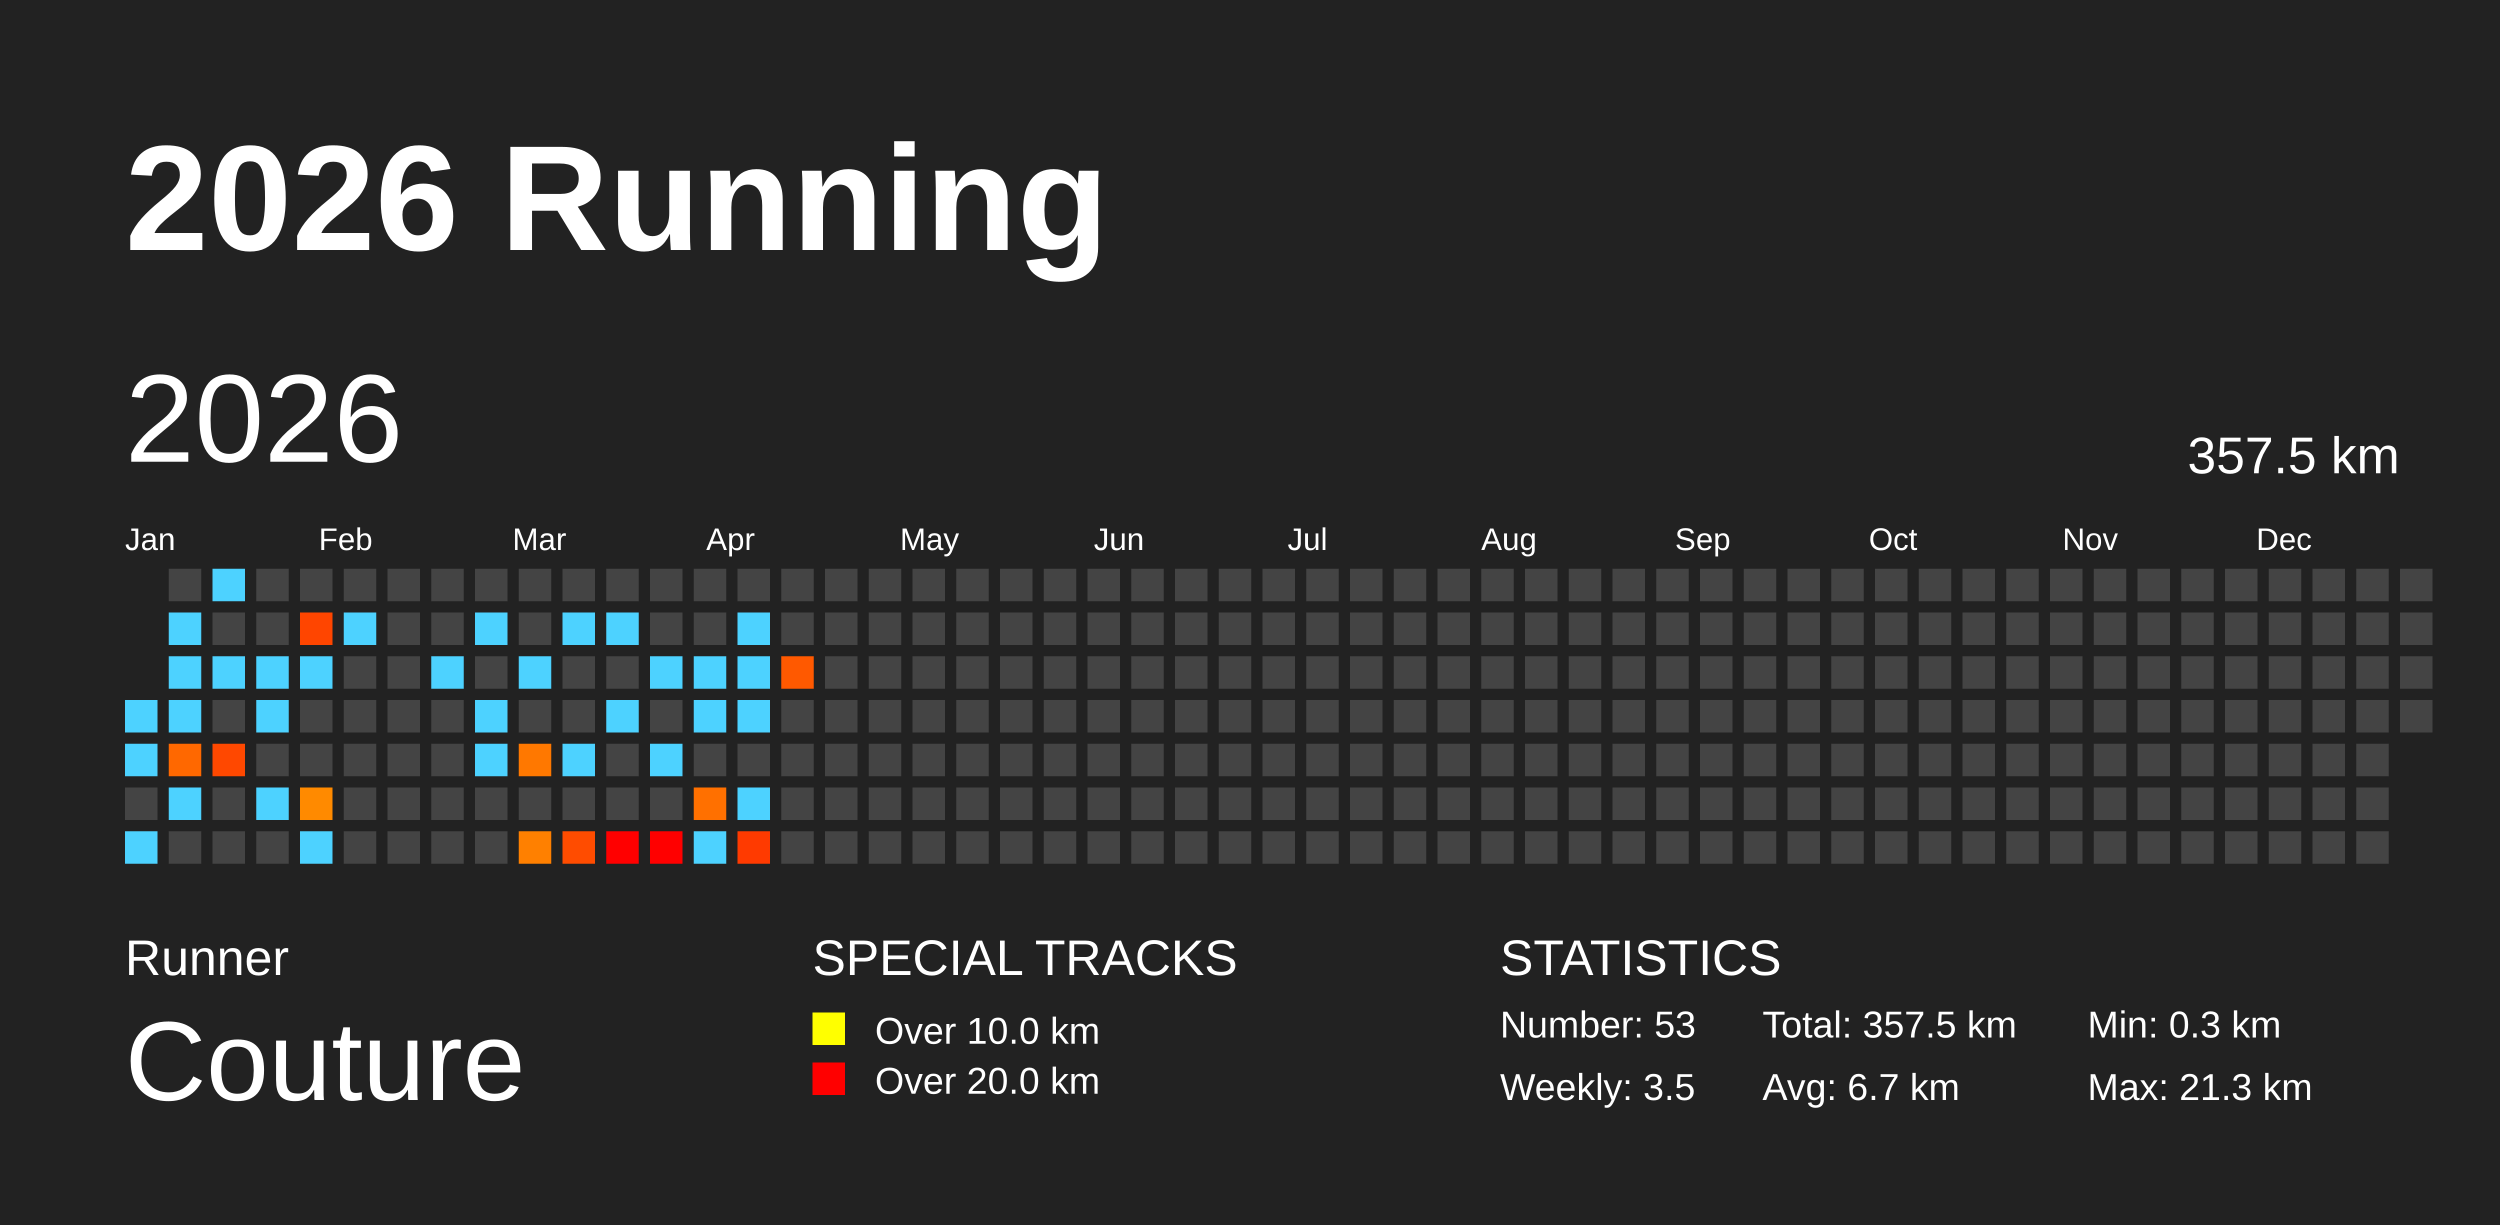
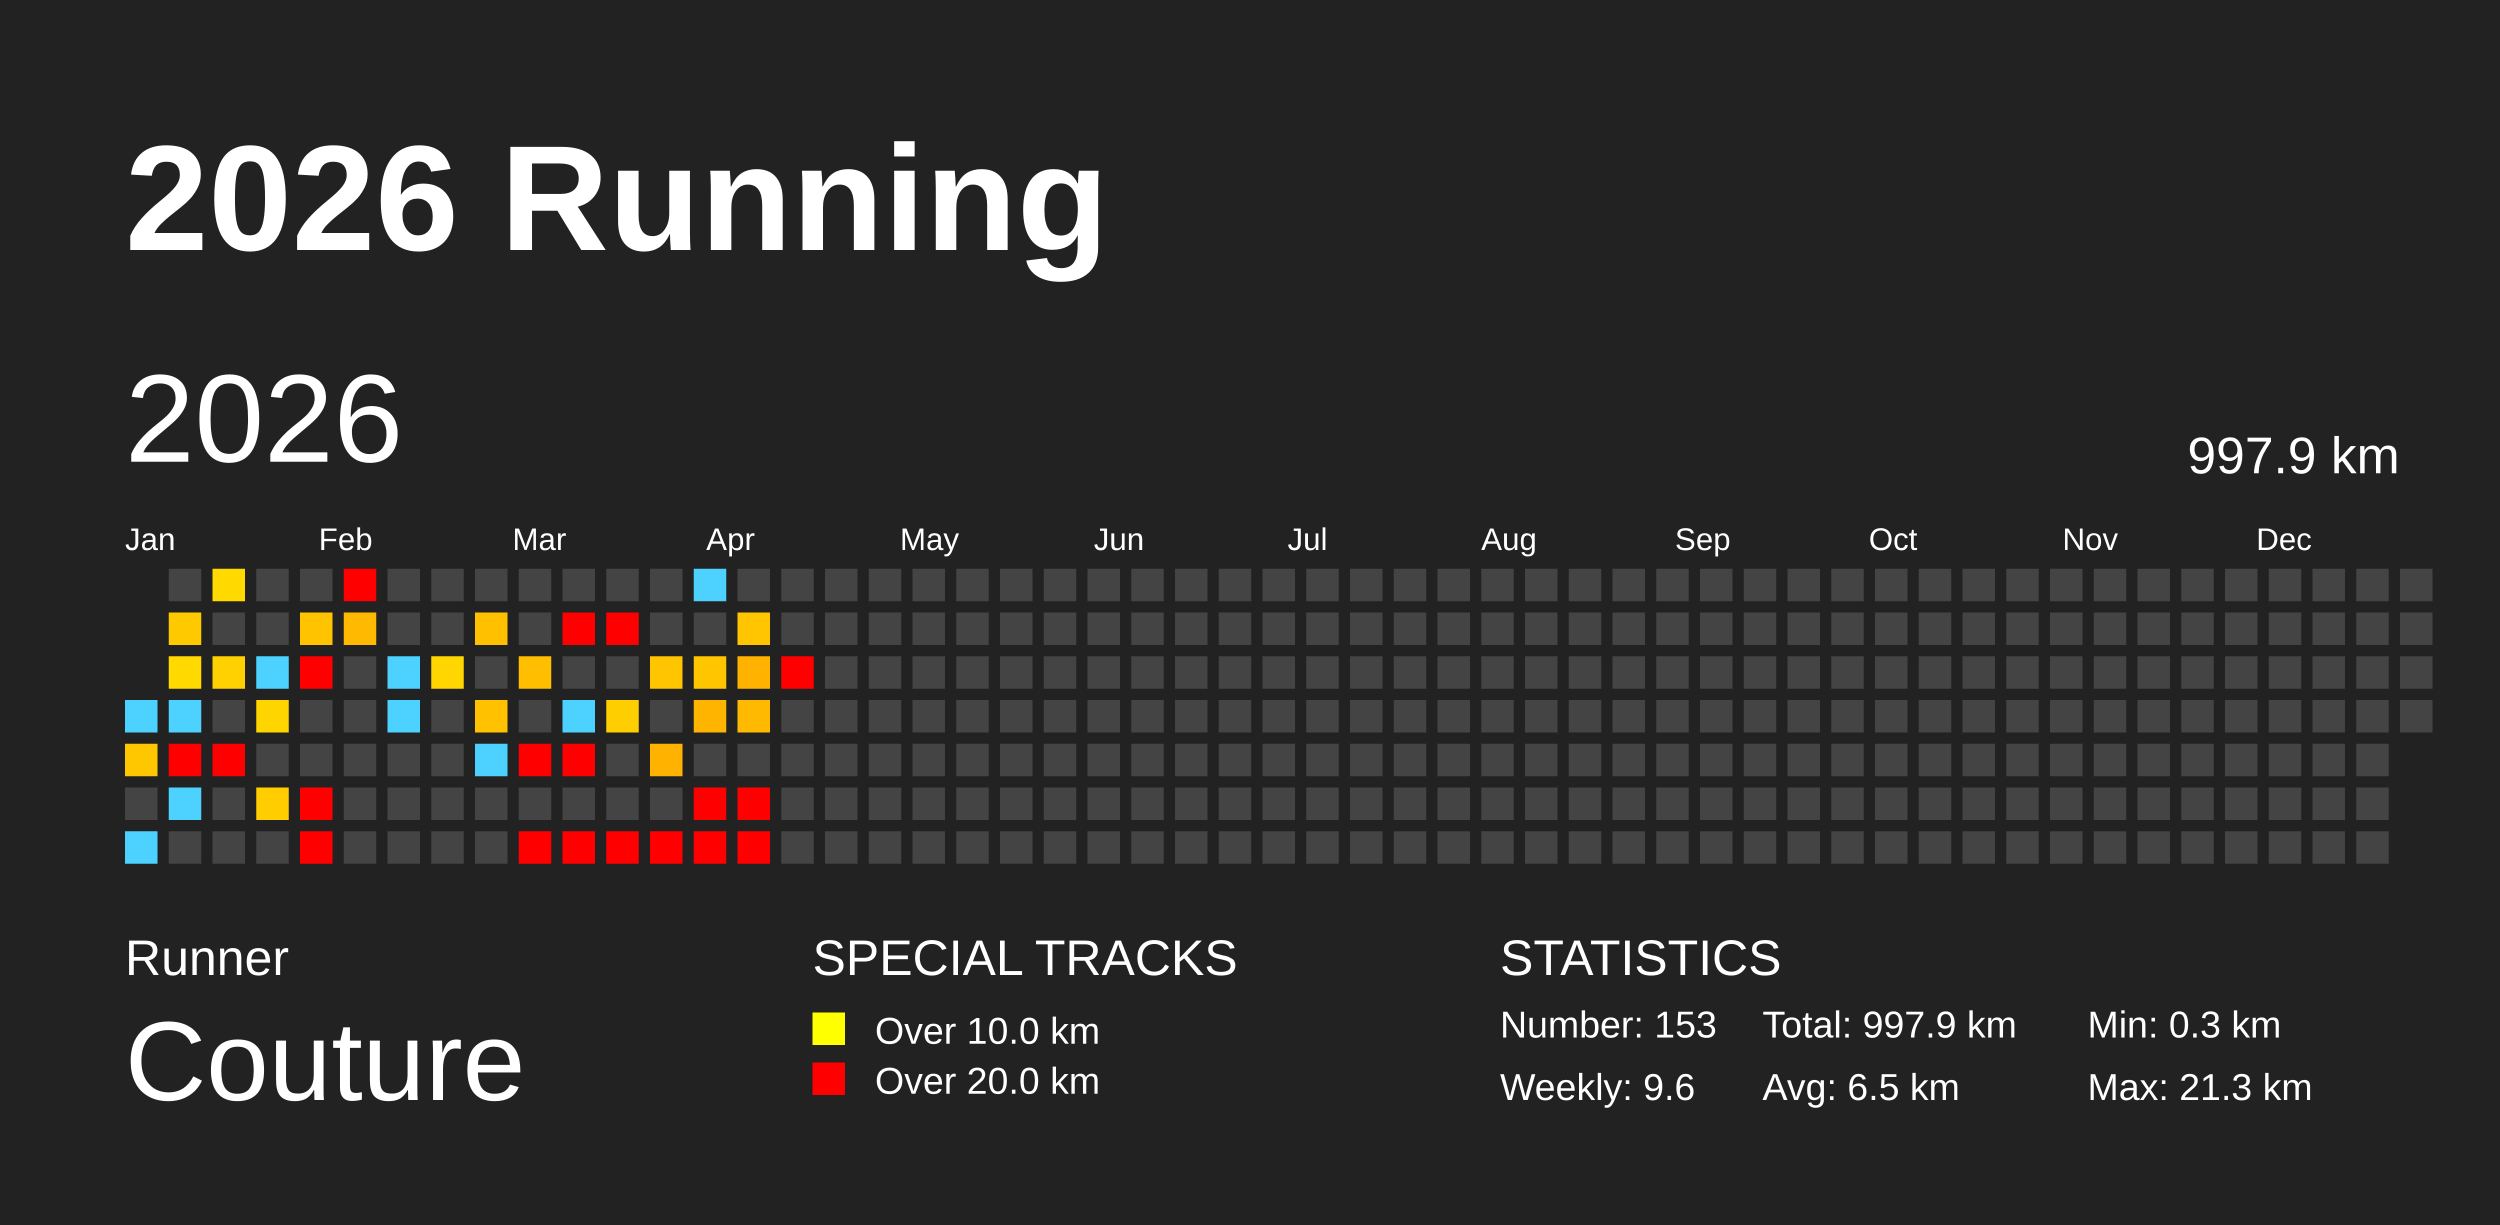
<svg xmlns="http://www.w3.org/2000/svg" baseProfile="full" height="98mm" version="1.1" viewBox="0,0,200,98" width="200mm">
  <defs />
  <rect fill="#222222" height="98" width="200" x="0" y="0" />
  <text fill="#FFFFFF" style="font-size:12px; font-family:Arial; font-weight:bold;" x="10" y="20">2026 Running</text>
  <text fill="#FFFFFF" style="font-size:4px; font-family:Arial" x="10" y="78">Runner</text>
  <text fill="#FFFFFF" style="font-size:9px; font-family:Arial" x="10" y="88">Couture</text>
  <text fill="#FFFFFF" style="font-size:4px; font-family:Arial" x="65" y="78">SPECIAL TRACKS</text>
  <rect fill="yellow" height="2.6" width="2.6" x="65" y="81" />
  <text fill="#FFFFFF" style="font-size:3px; font-family:Arial" x="70" y="83.5">Over 10.0 km</text>
  <rect fill="red" height="2.6" width="2.6" x="65" y="85" />
  <text fill="#FFFFFF" style="font-size:3px; font-family:Arial" x="70" y="87.5">Over 20.0 km</text>
  <text fill="#FFFFFF" style="font-size:4px; font-family:Arial" x="120" y="78">STATISTICS</text>
-   <text fill="#FFFFFF" style="font-size:3px; font-family:Arial" x="120" y="83">Number: 53</text>
-   <text fill="#FFFFFF" style="font-size:3px; font-family:Arial" x="120" y="88">Weekly: 3.5</text>
-   <text fill="#FFFFFF" style="font-size:3px; font-family:Arial" x="141" y="83">Total: 357.5 km</text>
-   <text fill="#FFFFFF" style="font-size:3px; font-family:Arial" x="141" y="88">Avg: 6.7 km</text>
+   <text fill="#FFFFFF" style="font-size:3px; font-family:Arial" x="120" y="83">Number: 153</text>
+   <text fill="#FFFFFF" style="font-size:3px; font-family:Arial" x="120" y="88">Weekly: 9.6</text>
+   <text fill="#FFFFFF" style="font-size:3px; font-family:Arial" x="141" y="83">Total: 997.9 km</text>
+   <text fill="#FFFFFF" style="font-size:3px; font-family:Arial" x="141" y="88">Avg: 6.5 km</text>
  <text fill="#FFFFFF" style="font-size:3px; font-family:Arial" x="167" y="83">Min: 0.3 km</text>
  <text fill="#FFFFFF" style="font-size:3px; font-family:Arial" x="167" y="88">Max: 21.3 km</text>
  <text dominant-baseline="hanging" fill="#FFFFFF" style="font-size:10.0px; font-family:Arial;" x="10" y="30">2026</text>
-   <text dominant-baseline="hanging" fill="#FFFFFF" style="font-size:4.125px; font-family:Arial;" x="175" y="35">357.5 km</text>
+   <text dominant-baseline="hanging" fill="#FFFFFF" style="font-size:4.125px; font-family:Arial;" x="175" y="35">997.9 km</text>
  <text fill="#FFFFFF" style="font-size:2.5px; font-family:Arial" x="10.0" y="44">Jan</text>
  <text fill="#FFFFFF" style="font-size:2.5px; font-family:Arial" x="25.5" y="44">Feb</text>
  <text fill="#FFFFFF" style="font-size:2.5px; font-family:Arial" x="41.0" y="44">Mar</text>
  <text fill="#FFFFFF" style="font-size:2.5px; font-family:Arial" x="56.5" y="44">Apr</text>
  <text fill="#FFFFFF" style="font-size:2.5px; font-family:Arial" x="72.0" y="44">May</text>
  <text fill="#FFFFFF" style="font-size:2.5px; font-family:Arial" x="87.5" y="44">Jun</text>
  <text fill="#FFFFFF" style="font-size:2.5px; font-family:Arial" x="103.0" y="44">Jul</text>
  <text fill="#FFFFFF" style="font-size:2.5px; font-family:Arial" x="118.5" y="44">Aug</text>
  <text fill="#FFFFFF" style="font-size:2.5px; font-family:Arial" x="134.0" y="44">Sep</text>
  <text fill="#FFFFFF" style="font-size:2.5px; font-family:Arial" x="149.5" y="44">Oct</text>
  <text fill="#FFFFFF" style="font-size:2.5px; font-family:Arial" x="165.0" y="44">Nov</text>
  <text fill="#FFFFFF" style="font-size:2.5px; font-family:Arial" x="180.5" y="44">Dec</text>
  <rect fill="#4dd2ff" height="2.6" width="2.6" x="10.0" y="56.0" />
-   <rect fill="#4dd2ff" height="2.6" width="2.6" x="10.0" y="59.5" />
+   <rect fill="#ffc700" height="2.6" width="2.6" x="10.0" y="59.5" />
  <rect fill="#444444" height="2.6" width="2.6" x="10.0" y="63.0" />
  <rect fill="#4dd2ff" height="2.6" width="2.6" x="10.0" y="66.5" />
  <rect fill="#444444" height="2.6" width="2.6" x="13.5" y="45.5" />
-   <rect fill="#4dd2ff" height="2.6" width="2.6" x="13.5" y="49.0" />
-   <rect fill="#4dd2ff" height="2.6" width="2.6" x="13.5" y="52.5" />
+   <rect fill="#ffc900" height="2.6" width="2.6" x="13.5" y="49.0" />
+   <rect fill="#ffd900" height="2.6" width="2.6" x="13.5" y="52.5" />
  <rect fill="#4dd2ff" height="2.6" width="2.6" x="13.5" y="56.0" />
-   <rect fill="#ff6800" height="2.6" width="2.6" x="13.5" y="59.5" />
+   <rect fill="red" height="2.6" width="2.6" x="13.5" y="59.5" />
  <rect fill="#4dd2ff" height="2.6" width="2.6" x="13.5" y="63.0" />
  <rect fill="#444444" height="2.6" width="2.6" x="13.5" y="66.5" />
-   <rect fill="#4dd2ff" height="2.6" width="2.6" x="17.0" y="45.5" />
+   <rect fill="#ffd900" height="2.6" width="2.6" x="17.0" y="45.5" />
  <rect fill="#444444" height="2.6" width="2.6" x="17.0" y="49.0" />
-   <rect fill="#4dd2ff" height="2.6" width="2.6" x="17.0" y="52.5" />
+   <rect fill="#ffd100" height="2.6" width="2.6" x="17.0" y="52.5" />
  <rect fill="#444444" height="2.6" width="2.6" x="17.0" y="56.0" />
-   <rect fill="#ff4800" height="2.6" width="2.6" x="17.0" y="59.5" />
+   <rect fill="red" height="2.6" width="2.6" x="17.0" y="59.5" />
  <rect fill="#444444" height="2.6" width="2.6" x="17.0" y="63.0" />
  <rect fill="#444444" height="2.6" width="2.6" x="17.0" y="66.5" />
  <rect fill="#444444" height="2.6" width="2.6" x="20.5" y="45.5" />
  <rect fill="#444444" height="2.6" width="2.6" x="20.5" y="49.0" />
  <rect fill="#4dd2ff" height="2.6" width="2.6" x="20.5" y="52.5" />
-   <rect fill="#4dd2ff" height="2.6" width="2.6" x="20.5" y="56.0" />
+   <rect fill="#ffd500" height="2.6" width="2.6" x="20.5" y="56.0" />
  <rect fill="#444444" height="2.6" width="2.6" x="20.5" y="59.5" />
-   <rect fill="#4dd2ff" height="2.6" width="2.6" x="20.5" y="63.0" />
+   <rect fill="#ffcd00" height="2.6" width="2.6" x="20.5" y="63.0" />
  <rect fill="#444444" height="2.6" width="2.6" x="20.5" y="66.5" />
  <rect fill="#444444" height="2.6" width="2.6" x="24.0" y="45.5" />
-   <rect fill="#ff4500" height="2.6" width="2.6" x="24.0" y="49.0" />
-   <rect fill="#4dd2ff" height="2.6" width="2.6" x="24.0" y="52.5" />
+   <rect fill="#ffc300" height="2.6" width="2.6" x="24.0" y="49.0" />
+   <rect fill="red" height="2.6" width="2.6" x="24.0" y="52.5" />
  <rect fill="#444444" height="2.6" width="2.6" x="24.0" y="56.0" />
  <rect fill="#444444" height="2.6" width="2.6" x="24.0" y="59.5" />
-   <rect fill="#ff8a00" height="2.6" width="2.6" x="24.0" y="63.0" />
-   <rect fill="#4dd2ff" height="2.6" width="2.6" x="24.0" y="66.5" />
-   <rect fill="#444444" height="2.6" width="2.6" x="27.5" y="45.5" />
-   <rect fill="#4dd2ff" height="2.6" width="2.6" x="27.5" y="49.0" />
+   <rect fill="red" height="2.6" width="2.6" x="24.0" y="63.0" />
+   <rect fill="red" height="2.6" width="2.6" x="24.0" y="66.5" />
+   <rect fill="red" height="2.6" width="2.6" x="27.5" y="45.5" />
+   <rect fill="#ffb900" height="2.6" width="2.6" x="27.5" y="49.0" />
  <rect fill="#444444" height="2.6" width="2.6" x="27.5" y="52.5" />
  <rect fill="#444444" height="2.6" width="2.6" x="27.5" y="56.0" />
  <rect fill="#444444" height="2.6" width="2.6" x="27.5" y="59.5" />
  <rect fill="#444444" height="2.6" width="2.6" x="27.5" y="63.0" />
  <rect fill="#444444" height="2.6" width="2.6" x="27.5" y="66.5" />
  <rect fill="#444444" height="2.6" width="2.6" x="31.0" y="45.5" />
  <rect fill="#444444" height="2.6" width="2.6" x="31.0" y="49.0" />
-   <rect fill="#444444" height="2.6" width="2.6" x="31.0" y="52.5" />
-   <rect fill="#444444" height="2.6" width="2.6" x="31.0" y="56.0" />
+   <rect fill="#4dd2ff" height="2.6" width="2.6" x="31.0" y="52.5" />
+   <rect fill="#4dd2ff" height="2.6" width="2.6" x="31.0" y="56.0" />
  <rect fill="#444444" height="2.6" width="2.6" x="31.0" y="59.5" />
  <rect fill="#444444" height="2.6" width="2.6" x="31.0" y="63.0" />
  <rect fill="#444444" height="2.6" width="2.6" x="31.0" y="66.5" />
  <rect fill="#444444" height="2.6" width="2.6" x="34.5" y="45.5" />
  <rect fill="#444444" height="2.6" width="2.6" x="34.5" y="49.0" />
-   <rect fill="#4dd2ff" height="2.6" width="2.6" x="34.5" y="52.5" />
+   <rect fill="#ffd600" height="2.6" width="2.6" x="34.5" y="52.5" />
  <rect fill="#444444" height="2.6" width="2.6" x="34.5" y="56.0" />
  <rect fill="#444444" height="2.6" width="2.6" x="34.5" y="59.5" />
  <rect fill="#444444" height="2.6" width="2.6" x="34.5" y="63.0" />
  <rect fill="#444444" height="2.6" width="2.6" x="34.5" y="66.5" />
  <rect fill="#444444" height="2.6" width="2.6" x="38.0" y="45.5" />
-   <rect fill="#4dd2ff" height="2.6" width="2.6" x="38.0" y="49.0" />
+   <rect fill="#ffc000" height="2.6" width="2.6" x="38.0" y="49.0" />
  <rect fill="#444444" height="2.6" width="2.6" x="38.0" y="52.5" />
-   <rect fill="#4dd2ff" height="2.6" width="2.6" x="38.0" y="56.0" />
+   <rect fill="#ffc100" height="2.6" width="2.6" x="38.0" y="56.0" />
  <rect fill="#4dd2ff" height="2.6" width="2.6" x="38.0" y="59.5" />
  <rect fill="#444444" height="2.6" width="2.6" x="38.0" y="63.0" />
  <rect fill="#444444" height="2.6" width="2.6" x="38.0" y="66.5" />
  <rect fill="#444444" height="2.6" width="2.6" x="41.5" y="45.5" />
  <rect fill="#444444" height="2.6" width="2.6" x="41.5" y="49.0" />
-   <rect fill="#4dd2ff" height="2.6" width="2.6" x="41.5" y="52.5" />
+   <rect fill="#ffbe00" height="2.6" width="2.6" x="41.5" y="52.5" />
  <rect fill="#444444" height="2.6" width="2.6" x="41.5" y="56.0" />
-   <rect fill="#ff7800" height="2.6" width="2.6" x="41.5" y="59.5" />
+   <rect fill="red" height="2.6" width="2.6" x="41.5" y="59.5" />
  <rect fill="#444444" height="2.6" width="2.6" x="41.5" y="63.0" />
-   <rect fill="#ff8000" height="2.6" width="2.6" x="41.5" y="66.5" />
+   <rect fill="red" height="2.6" width="2.6" x="41.5" y="66.5" />
  <rect fill="#444444" height="2.6" width="2.6" x="45.0" y="45.5" />
-   <rect fill="#4dd2ff" height="2.6" width="2.6" x="45.0" y="49.0" />
+   <rect fill="red" height="2.6" width="2.6" x="45.0" y="49.0" />
  <rect fill="#444444" height="2.6" width="2.6" x="45.0" y="52.5" />
-   <rect fill="#444444" height="2.6" width="2.6" x="45.0" y="56.0" />
-   <rect fill="#4dd2ff" height="2.6" width="2.6" x="45.0" y="59.5" />
+   <rect fill="#4dd2ff" height="2.6" width="2.6" x="45.0" y="56.0" />
+   <rect fill="red" height="2.6" width="2.6" x="45.0" y="59.5" />
  <rect fill="#444444" height="2.6" width="2.6" x="45.0" y="63.0" />
-   <rect fill="#ff4c00" height="2.6" width="2.6" x="45.0" y="66.5" />
+   <rect fill="red" height="2.6" width="2.6" x="45.0" y="66.5" />
  <rect fill="#444444" height="2.6" width="2.6" x="48.5" y="45.5" />
-   <rect fill="#4dd2ff" height="2.6" width="2.6" x="48.5" y="49.0" />
+   <rect fill="red" height="2.6" width="2.6" x="48.5" y="49.0" />
  <rect fill="#444444" height="2.6" width="2.6" x="48.5" y="52.5" />
-   <rect fill="#4dd2ff" height="2.6" width="2.6" x="48.5" y="56.0" />
+   <rect fill="#ffce00" height="2.6" width="2.6" x="48.5" y="56.0" />
  <rect fill="#444444" height="2.6" width="2.6" x="48.5" y="59.5" />
  <rect fill="#444444" height="2.6" width="2.6" x="48.5" y="63.0" />
  <rect fill="red" height="2.6" width="2.6" x="48.5" y="66.5" />
  <rect fill="#444444" height="2.6" width="2.6" x="52.0" y="45.5" />
  <rect fill="#444444" height="2.6" width="2.6" x="52.0" y="49.0" />
-   <rect fill="#4dd2ff" height="2.6" width="2.6" x="52.0" y="52.5" />
+   <rect fill="#ffc500" height="2.6" width="2.6" x="52.0" y="52.5" />
  <rect fill="#444444" height="2.6" width="2.6" x="52.0" y="56.0" />
-   <rect fill="#4dd2ff" height="2.6" width="2.6" x="52.0" y="59.5" />
+   <rect fill="#ffb300" height="2.6" width="2.6" x="52.0" y="59.5" />
  <rect fill="#444444" height="2.6" width="2.6" x="52.0" y="63.0" />
  <rect fill="red" height="2.6" width="2.6" x="52.0" y="66.5" />
-   <rect fill="#444444" height="2.6" width="2.6" x="55.5" y="45.5" />
+   <rect fill="#4dd2ff" height="2.6" width="2.6" x="55.5" y="45.5" />
  <rect fill="#444444" height="2.6" width="2.6" x="55.5" y="49.0" />
-   <rect fill="#4dd2ff" height="2.6" width="2.6" x="55.5" y="52.5" />
-   <rect fill="#4dd2ff" height="2.6" width="2.6" x="55.5" y="56.0" />
+   <rect fill="#ffc600" height="2.6" width="2.6" x="55.5" y="52.5" />
+   <rect fill="#ffb500" height="2.6" width="2.6" x="55.5" y="56.0" />
  <rect fill="#444444" height="2.6" width="2.6" x="55.5" y="59.5" />
-   <rect fill="#ff7000" height="2.6" width="2.6" x="55.5" y="63.0" />
-   <rect fill="#4dd2ff" height="2.6" width="2.6" x="55.5" y="66.5" />
+   <rect fill="red" height="2.6" width="2.6" x="55.5" y="63.0" />
+   <rect fill="red" height="2.6" width="2.6" x="55.5" y="66.5" />
  <rect fill="#444444" height="2.6" width="2.6" x="59.0" y="45.5" />
-   <rect fill="#4dd2ff" height="2.6" width="2.6" x="59.0" y="49.0" />
-   <rect fill="#4dd2ff" height="2.6" width="2.6" x="59.0" y="52.5" />
-   <rect fill="#4dd2ff" height="2.6" width="2.6" x="59.0" y="56.0" />
+   <rect fill="#ffc500" height="2.6" width="2.6" x="59.0" y="49.0" />
+   <rect fill="#ffb300" height="2.6" width="2.6" x="59.0" y="52.5" />
+   <rect fill="#ffb900" height="2.6" width="2.6" x="59.0" y="56.0" />
  <rect fill="#444444" height="2.6" width="2.6" x="59.0" y="59.5" />
-   <rect fill="#4dd2ff" height="2.6" width="2.6" x="59.0" y="63.0" />
-   <rect fill="#ff3a00" height="2.6" width="2.6" x="59.0" y="66.5" />
+   <rect fill="red" height="2.6" width="2.6" x="59.0" y="63.0" />
+   <rect fill="red" height="2.6" width="2.6" x="59.0" y="66.5" />
  <rect fill="#444444" height="2.6" width="2.6" x="62.5" y="45.5" />
  <rect fill="#444444" height="2.6" width="2.6" x="62.5" y="49.0" />
-   <rect fill="#ff5900" height="2.6" width="2.6" x="62.5" y="52.5" />
+   <rect fill="red" height="2.6" width="2.6" x="62.5" y="52.5" />
  <rect fill="#444444" height="2.6" width="2.6" x="62.5" y="56.0" />
  <rect fill="#444444" height="2.6" width="2.6" x="62.5" y="59.5" />
  <rect fill="#444444" height="2.6" width="2.6" x="62.5" y="63.0" />
  <rect fill="#444444" height="2.6" width="2.6" x="62.5" y="66.5" />
  <rect fill="#444444" height="2.6" width="2.6" x="66.0" y="45.5" />
  <rect fill="#444444" height="2.6" width="2.6" x="66.0" y="49.0" />
  <rect fill="#444444" height="2.6" width="2.6" x="66.0" y="52.5" />
  <rect fill="#444444" height="2.6" width="2.6" x="66.0" y="56.0" />
  <rect fill="#444444" height="2.6" width="2.6" x="66.0" y="59.5" />
  <rect fill="#444444" height="2.6" width="2.6" x="66.0" y="63.0" />
  <rect fill="#444444" height="2.6" width="2.6" x="66.0" y="66.5" />
  <rect fill="#444444" height="2.6" width="2.6" x="69.5" y="45.5" />
  <rect fill="#444444" height="2.6" width="2.6" x="69.5" y="49.0" />
  <rect fill="#444444" height="2.6" width="2.6" x="69.5" y="52.5" />
  <rect fill="#444444" height="2.6" width="2.6" x="69.5" y="56.0" />
  <rect fill="#444444" height="2.6" width="2.6" x="69.5" y="59.5" />
  <rect fill="#444444" height="2.6" width="2.6" x="69.5" y="63.0" />
  <rect fill="#444444" height="2.6" width="2.6" x="69.5" y="66.5" />
  <rect fill="#444444" height="2.6" width="2.6" x="73.0" y="45.5" />
  <rect fill="#444444" height="2.6" width="2.6" x="73.0" y="49.0" />
  <rect fill="#444444" height="2.6" width="2.6" x="73.0" y="52.5" />
  <rect fill="#444444" height="2.6" width="2.6" x="73.0" y="56.0" />
  <rect fill="#444444" height="2.6" width="2.6" x="73.0" y="59.5" />
  <rect fill="#444444" height="2.6" width="2.6" x="73.0" y="63.0" />
  <rect fill="#444444" height="2.6" width="2.6" x="73.0" y="66.5" />
  <rect fill="#444444" height="2.6" width="2.6" x="76.5" y="45.5" />
  <rect fill="#444444" height="2.6" width="2.6" x="76.5" y="49.0" />
  <rect fill="#444444" height="2.6" width="2.6" x="76.5" y="52.5" />
  <rect fill="#444444" height="2.6" width="2.6" x="76.5" y="56.0" />
  <rect fill="#444444" height="2.6" width="2.6" x="76.5" y="59.5" />
  <rect fill="#444444" height="2.6" width="2.6" x="76.5" y="63.0" />
  <rect fill="#444444" height="2.6" width="2.6" x="76.5" y="66.5" />
  <rect fill="#444444" height="2.6" width="2.6" x="80.0" y="45.5" />
  <rect fill="#444444" height="2.6" width="2.6" x="80.0" y="49.0" />
  <rect fill="#444444" height="2.6" width="2.6" x="80.0" y="52.5" />
  <rect fill="#444444" height="2.6" width="2.6" x="80.0" y="56.0" />
  <rect fill="#444444" height="2.6" width="2.6" x="80.0" y="59.5" />
  <rect fill="#444444" height="2.6" width="2.6" x="80.0" y="63.0" />
  <rect fill="#444444" height="2.6" width="2.6" x="80.0" y="66.5" />
  <rect fill="#444444" height="2.6" width="2.6" x="83.5" y="45.5" />
  <rect fill="#444444" height="2.6" width="2.6" x="83.5" y="49.0" />
  <rect fill="#444444" height="2.6" width="2.6" x="83.5" y="52.5" />
  <rect fill="#444444" height="2.6" width="2.6" x="83.5" y="56.0" />
  <rect fill="#444444" height="2.6" width="2.6" x="83.5" y="59.5" />
  <rect fill="#444444" height="2.6" width="2.6" x="83.5" y="63.0" />
  <rect fill="#444444" height="2.6" width="2.6" x="83.5" y="66.5" />
  <rect fill="#444444" height="2.6" width="2.6" x="87.0" y="45.5" />
  <rect fill="#444444" height="2.6" width="2.6" x="87.0" y="49.0" />
  <rect fill="#444444" height="2.6" width="2.6" x="87.0" y="52.5" />
  <rect fill="#444444" height="2.6" width="2.6" x="87.0" y="56.0" />
  <rect fill="#444444" height="2.6" width="2.6" x="87.0" y="59.5" />
  <rect fill="#444444" height="2.6" width="2.6" x="87.0" y="63.0" />
  <rect fill="#444444" height="2.6" width="2.6" x="87.0" y="66.5" />
  <rect fill="#444444" height="2.6" width="2.6" x="90.5" y="45.5" />
  <rect fill="#444444" height="2.6" width="2.6" x="90.5" y="49.0" />
  <rect fill="#444444" height="2.6" width="2.6" x="90.5" y="52.5" />
  <rect fill="#444444" height="2.6" width="2.6" x="90.5" y="56.0" />
  <rect fill="#444444" height="2.6" width="2.6" x="90.5" y="59.5" />
  <rect fill="#444444" height="2.6" width="2.6" x="90.5" y="63.0" />
  <rect fill="#444444" height="2.6" width="2.6" x="90.5" y="66.5" />
  <rect fill="#444444" height="2.6" width="2.6" x="94.0" y="45.5" />
  <rect fill="#444444" height="2.6" width="2.6" x="94.0" y="49.0" />
  <rect fill="#444444" height="2.6" width="2.6" x="94.0" y="52.5" />
  <rect fill="#444444" height="2.6" width="2.6" x="94.0" y="56.0" />
  <rect fill="#444444" height="2.6" width="2.6" x="94.0" y="59.5" />
  <rect fill="#444444" height="2.6" width="2.6" x="94.0" y="63.0" />
  <rect fill="#444444" height="2.6" width="2.6" x="94.0" y="66.5" />
  <rect fill="#444444" height="2.6" width="2.6" x="97.5" y="45.5" />
  <rect fill="#444444" height="2.6" width="2.6" x="97.5" y="49.0" />
  <rect fill="#444444" height="2.6" width="2.6" x="97.5" y="52.5" />
  <rect fill="#444444" height="2.6" width="2.6" x="97.5" y="56.0" />
  <rect fill="#444444" height="2.6" width="2.6" x="97.5" y="59.5" />
  <rect fill="#444444" height="2.6" width="2.6" x="97.5" y="63.0" />
  <rect fill="#444444" height="2.6" width="2.6" x="97.5" y="66.5" />
  <rect fill="#444444" height="2.6" width="2.6" x="101.0" y="45.5" />
  <rect fill="#444444" height="2.6" width="2.6" x="101.0" y="49.0" />
  <rect fill="#444444" height="2.6" width="2.6" x="101.0" y="52.5" />
  <rect fill="#444444" height="2.6" width="2.6" x="101.0" y="56.0" />
  <rect fill="#444444" height="2.6" width="2.6" x="101.0" y="59.5" />
  <rect fill="#444444" height="2.6" width="2.6" x="101.0" y="63.0" />
  <rect fill="#444444" height="2.6" width="2.6" x="101.0" y="66.5" />
  <rect fill="#444444" height="2.6" width="2.6" x="104.5" y="45.5" />
  <rect fill="#444444" height="2.6" width="2.6" x="104.5" y="49.0" />
  <rect fill="#444444" height="2.6" width="2.6" x="104.5" y="52.5" />
  <rect fill="#444444" height="2.6" width="2.6" x="104.5" y="56.0" />
  <rect fill="#444444" height="2.6" width="2.6" x="104.5" y="59.5" />
  <rect fill="#444444" height="2.6" width="2.6" x="104.5" y="63.0" />
  <rect fill="#444444" height="2.6" width="2.6" x="104.5" y="66.5" />
  <rect fill="#444444" height="2.6" width="2.6" x="108.0" y="45.5" />
  <rect fill="#444444" height="2.6" width="2.6" x="108.0" y="49.0" />
  <rect fill="#444444" height="2.6" width="2.6" x="108.0" y="52.5" />
  <rect fill="#444444" height="2.6" width="2.6" x="108.0" y="56.0" />
  <rect fill="#444444" height="2.6" width="2.6" x="108.0" y="59.5" />
  <rect fill="#444444" height="2.6" width="2.6" x="108.0" y="63.0" />
  <rect fill="#444444" height="2.6" width="2.6" x="108.0" y="66.5" />
  <rect fill="#444444" height="2.6" width="2.6" x="111.5" y="45.5" />
  <rect fill="#444444" height="2.6" width="2.6" x="111.5" y="49.0" />
  <rect fill="#444444" height="2.6" width="2.6" x="111.5" y="52.5" />
  <rect fill="#444444" height="2.6" width="2.6" x="111.5" y="56.0" />
  <rect fill="#444444" height="2.6" width="2.6" x="111.5" y="59.5" />
  <rect fill="#444444" height="2.6" width="2.6" x="111.5" y="63.0" />
  <rect fill="#444444" height="2.6" width="2.6" x="111.5" y="66.5" />
  <rect fill="#444444" height="2.6" width="2.6" x="115.0" y="45.5" />
  <rect fill="#444444" height="2.6" width="2.6" x="115.0" y="49.0" />
  <rect fill="#444444" height="2.6" width="2.6" x="115.0" y="52.5" />
  <rect fill="#444444" height="2.6" width="2.6" x="115.0" y="56.0" />
  <rect fill="#444444" height="2.6" width="2.6" x="115.0" y="59.5" />
  <rect fill="#444444" height="2.6" width="2.6" x="115.0" y="63.0" />
  <rect fill="#444444" height="2.6" width="2.6" x="115.0" y="66.5" />
  <rect fill="#444444" height="2.6" width="2.6" x="118.5" y="45.5" />
  <rect fill="#444444" height="2.6" width="2.6" x="118.5" y="49.0" />
  <rect fill="#444444" height="2.6" width="2.6" x="118.5" y="52.5" />
  <rect fill="#444444" height="2.6" width="2.6" x="118.5" y="56.0" />
  <rect fill="#444444" height="2.6" width="2.6" x="118.5" y="59.5" />
  <rect fill="#444444" height="2.6" width="2.6" x="118.5" y="63.0" />
  <rect fill="#444444" height="2.6" width="2.6" x="118.5" y="66.5" />
  <rect fill="#444444" height="2.6" width="2.6" x="122.0" y="45.5" />
  <rect fill="#444444" height="2.6" width="2.6" x="122.0" y="49.0" />
  <rect fill="#444444" height="2.6" width="2.6" x="122.0" y="52.5" />
  <rect fill="#444444" height="2.6" width="2.6" x="122.0" y="56.0" />
  <rect fill="#444444" height="2.6" width="2.6" x="122.0" y="59.5" />
  <rect fill="#444444" height="2.6" width="2.6" x="122.0" y="63.0" />
  <rect fill="#444444" height="2.6" width="2.6" x="122.0" y="66.5" />
  <rect fill="#444444" height="2.6" width="2.6" x="125.5" y="45.5" />
  <rect fill="#444444" height="2.6" width="2.6" x="125.5" y="49.0" />
  <rect fill="#444444" height="2.6" width="2.6" x="125.5" y="52.5" />
  <rect fill="#444444" height="2.6" width="2.6" x="125.5" y="56.0" />
  <rect fill="#444444" height="2.6" width="2.6" x="125.5" y="59.5" />
  <rect fill="#444444" height="2.6" width="2.6" x="125.5" y="63.0" />
  <rect fill="#444444" height="2.6" width="2.6" x="125.5" y="66.5" />
  <rect fill="#444444" height="2.6" width="2.6" x="129.0" y="45.5" />
  <rect fill="#444444" height="2.6" width="2.6" x="129.0" y="49.0" />
  <rect fill="#444444" height="2.6" width="2.6" x="129.0" y="52.5" />
  <rect fill="#444444" height="2.6" width="2.6" x="129.0" y="56.0" />
  <rect fill="#444444" height="2.6" width="2.6" x="129.0" y="59.5" />
  <rect fill="#444444" height="2.6" width="2.6" x="129.0" y="63.0" />
  <rect fill="#444444" height="2.6" width="2.6" x="129.0" y="66.5" />
  <rect fill="#444444" height="2.6" width="2.6" x="132.5" y="45.5" />
  <rect fill="#444444" height="2.6" width="2.6" x="132.5" y="49.0" />
  <rect fill="#444444" height="2.6" width="2.6" x="132.5" y="52.5" />
  <rect fill="#444444" height="2.6" width="2.6" x="132.5" y="56.0" />
  <rect fill="#444444" height="2.6" width="2.6" x="132.5" y="59.5" />
  <rect fill="#444444" height="2.6" width="2.6" x="132.5" y="63.0" />
  <rect fill="#444444" height="2.6" width="2.6" x="132.5" y="66.5" />
  <rect fill="#444444" height="2.6" width="2.6" x="136.0" y="45.5" />
  <rect fill="#444444" height="2.6" width="2.6" x="136.0" y="49.0" />
  <rect fill="#444444" height="2.6" width="2.6" x="136.0" y="52.5" />
  <rect fill="#444444" height="2.6" width="2.6" x="136.0" y="56.0" />
  <rect fill="#444444" height="2.6" width="2.6" x="136.0" y="59.5" />
  <rect fill="#444444" height="2.6" width="2.6" x="136.0" y="63.0" />
  <rect fill="#444444" height="2.6" width="2.6" x="136.0" y="66.5" />
  <rect fill="#444444" height="2.6" width="2.6" x="139.5" y="45.5" />
  <rect fill="#444444" height="2.6" width="2.6" x="139.5" y="49.0" />
  <rect fill="#444444" height="2.6" width="2.6" x="139.5" y="52.5" />
  <rect fill="#444444" height="2.6" width="2.6" x="139.5" y="56.0" />
  <rect fill="#444444" height="2.6" width="2.6" x="139.5" y="59.5" />
  <rect fill="#444444" height="2.6" width="2.6" x="139.5" y="63.0" />
  <rect fill="#444444" height="2.6" width="2.6" x="139.5" y="66.5" />
  <rect fill="#444444" height="2.6" width="2.6" x="143.0" y="45.5" />
  <rect fill="#444444" height="2.6" width="2.6" x="143.0" y="49.0" />
  <rect fill="#444444" height="2.6" width="2.6" x="143.0" y="52.5" />
  <rect fill="#444444" height="2.6" width="2.6" x="143.0" y="56.0" />
  <rect fill="#444444" height="2.6" width="2.6" x="143.0" y="59.5" />
  <rect fill="#444444" height="2.6" width="2.6" x="143.0" y="63.0" />
  <rect fill="#444444" height="2.6" width="2.6" x="143.0" y="66.5" />
  <rect fill="#444444" height="2.6" width="2.6" x="146.5" y="45.5" />
  <rect fill="#444444" height="2.6" width="2.6" x="146.5" y="49.0" />
  <rect fill="#444444" height="2.6" width="2.6" x="146.5" y="52.5" />
  <rect fill="#444444" height="2.6" width="2.6" x="146.5" y="56.0" />
  <rect fill="#444444" height="2.6" width="2.6" x="146.5" y="59.5" />
  <rect fill="#444444" height="2.6" width="2.6" x="146.5" y="63.0" />
  <rect fill="#444444" height="2.6" width="2.6" x="146.5" y="66.5" />
  <rect fill="#444444" height="2.6" width="2.6" x="150.0" y="45.5" />
  <rect fill="#444444" height="2.6" width="2.6" x="150.0" y="49.0" />
  <rect fill="#444444" height="2.6" width="2.6" x="150.0" y="52.5" />
  <rect fill="#444444" height="2.6" width="2.6" x="150.0" y="56.0" />
  <rect fill="#444444" height="2.6" width="2.6" x="150.0" y="59.5" />
  <rect fill="#444444" height="2.6" width="2.6" x="150.0" y="63.0" />
  <rect fill="#444444" height="2.6" width="2.6" x="150.0" y="66.5" />
  <rect fill="#444444" height="2.6" width="2.6" x="153.5" y="45.5" />
  <rect fill="#444444" height="2.6" width="2.6" x="153.5" y="49.0" />
  <rect fill="#444444" height="2.6" width="2.6" x="153.5" y="52.5" />
  <rect fill="#444444" height="2.6" width="2.6" x="153.5" y="56.0" />
  <rect fill="#444444" height="2.6" width="2.6" x="153.5" y="59.5" />
  <rect fill="#444444" height="2.6" width="2.6" x="153.5" y="63.0" />
  <rect fill="#444444" height="2.6" width="2.6" x="153.5" y="66.5" />
  <rect fill="#444444" height="2.6" width="2.6" x="157.0" y="45.5" />
  <rect fill="#444444" height="2.6" width="2.6" x="157.0" y="49.0" />
  <rect fill="#444444" height="2.6" width="2.6" x="157.0" y="52.5" />
  <rect fill="#444444" height="2.6" width="2.6" x="157.0" y="56.0" />
  <rect fill="#444444" height="2.6" width="2.6" x="157.0" y="59.5" />
  <rect fill="#444444" height="2.6" width="2.6" x="157.0" y="63.0" />
  <rect fill="#444444" height="2.6" width="2.6" x="157.0" y="66.5" />
  <rect fill="#444444" height="2.6" width="2.6" x="160.5" y="45.5" />
  <rect fill="#444444" height="2.6" width="2.6" x="160.5" y="49.0" />
  <rect fill="#444444" height="2.6" width="2.6" x="160.5" y="52.5" />
  <rect fill="#444444" height="2.6" width="2.6" x="160.5" y="56.0" />
  <rect fill="#444444" height="2.6" width="2.6" x="160.5" y="59.5" />
  <rect fill="#444444" height="2.6" width="2.6" x="160.5" y="63.0" />
  <rect fill="#444444" height="2.6" width="2.6" x="160.5" y="66.5" />
  <rect fill="#444444" height="2.6" width="2.6" x="164.0" y="45.5" />
  <rect fill="#444444" height="2.6" width="2.6" x="164.0" y="49.0" />
  <rect fill="#444444" height="2.6" width="2.6" x="164.0" y="52.5" />
  <rect fill="#444444" height="2.6" width="2.6" x="164.0" y="56.0" />
  <rect fill="#444444" height="2.6" width="2.6" x="164.0" y="59.5" />
  <rect fill="#444444" height="2.6" width="2.6" x="164.0" y="63.0" />
  <rect fill="#444444" height="2.6" width="2.6" x="164.0" y="66.5" />
  <rect fill="#444444" height="2.6" width="2.6" x="167.5" y="45.5" />
  <rect fill="#444444" height="2.6" width="2.6" x="167.5" y="49.0" />
  <rect fill="#444444" height="2.6" width="2.6" x="167.5" y="52.5" />
  <rect fill="#444444" height="2.6" width="2.6" x="167.5" y="56.0" />
  <rect fill="#444444" height="2.6" width="2.6" x="167.5" y="59.5" />
  <rect fill="#444444" height="2.6" width="2.6" x="167.5" y="63.0" />
  <rect fill="#444444" height="2.6" width="2.6" x="167.5" y="66.5" />
  <rect fill="#444444" height="2.6" width="2.6" x="171.0" y="45.5" />
  <rect fill="#444444" height="2.6" width="2.6" x="171.0" y="49.0" />
  <rect fill="#444444" height="2.6" width="2.6" x="171.0" y="52.5" />
  <rect fill="#444444" height="2.6" width="2.6" x="171.0" y="56.0" />
  <rect fill="#444444" height="2.6" width="2.6" x="171.0" y="59.5" />
  <rect fill="#444444" height="2.6" width="2.6" x="171.0" y="63.0" />
  <rect fill="#444444" height="2.6" width="2.6" x="171.0" y="66.5" />
  <rect fill="#444444" height="2.6" width="2.6" x="174.5" y="45.5" />
  <rect fill="#444444" height="2.6" width="2.6" x="174.5" y="49.0" />
  <rect fill="#444444" height="2.6" width="2.6" x="174.5" y="52.5" />
  <rect fill="#444444" height="2.6" width="2.6" x="174.5" y="56.0" />
  <rect fill="#444444" height="2.6" width="2.6" x="174.5" y="59.5" />
  <rect fill="#444444" height="2.6" width="2.6" x="174.5" y="63.0" />
  <rect fill="#444444" height="2.6" width="2.6" x="174.5" y="66.5" />
  <rect fill="#444444" height="2.6" width="2.6" x="178.0" y="45.5" />
  <rect fill="#444444" height="2.6" width="2.6" x="178.0" y="49.0" />
  <rect fill="#444444" height="2.6" width="2.6" x="178.0" y="52.5" />
  <rect fill="#444444" height="2.6" width="2.6" x="178.0" y="56.0" />
  <rect fill="#444444" height="2.6" width="2.6" x="178.0" y="59.5" />
  <rect fill="#444444" height="2.6" width="2.6" x="178.0" y="63.0" />
  <rect fill="#444444" height="2.6" width="2.6" x="178.0" y="66.5" />
  <rect fill="#444444" height="2.6" width="2.6" x="181.5" y="45.5" />
  <rect fill="#444444" height="2.6" width="2.6" x="181.5" y="49.0" />
  <rect fill="#444444" height="2.6" width="2.6" x="181.5" y="52.5" />
  <rect fill="#444444" height="2.6" width="2.6" x="181.5" y="56.0" />
  <rect fill="#444444" height="2.6" width="2.6" x="181.5" y="59.5" />
  <rect fill="#444444" height="2.6" width="2.6" x="181.5" y="63.0" />
  <rect fill="#444444" height="2.6" width="2.6" x="181.5" y="66.5" />
  <rect fill="#444444" height="2.6" width="2.6" x="185.0" y="45.5" />
  <rect fill="#444444" height="2.6" width="2.6" x="185.0" y="49.0" />
  <rect fill="#444444" height="2.6" width="2.6" x="185.0" y="52.5" />
  <rect fill="#444444" height="2.6" width="2.6" x="185.0" y="56.0" />
  <rect fill="#444444" height="2.6" width="2.6" x="185.0" y="59.5" />
  <rect fill="#444444" height="2.6" width="2.6" x="185.0" y="63.0" />
  <rect fill="#444444" height="2.6" width="2.6" x="185.0" y="66.5" />
  <rect fill="#444444" height="2.6" width="2.6" x="188.5" y="45.5" />
  <rect fill="#444444" height="2.6" width="2.6" x="188.5" y="49.0" />
  <rect fill="#444444" height="2.6" width="2.6" x="188.5" y="52.5" />
  <rect fill="#444444" height="2.6" width="2.6" x="188.5" y="56.0" />
  <rect fill="#444444" height="2.6" width="2.6" x="188.5" y="59.5" />
  <rect fill="#444444" height="2.6" width="2.6" x="188.5" y="63.0" />
  <rect fill="#444444" height="2.6" width="2.6" x="188.5" y="66.5" />
  <rect fill="#444444" height="2.6" width="2.6" x="192.0" y="45.5" />
  <rect fill="#444444" height="2.6" width="2.6" x="192.0" y="49.0" />
  <rect fill="#444444" height="2.6" width="2.6" x="192.0" y="52.5" />
  <rect fill="#444444" height="2.6" width="2.6" x="192.0" y="56.0" />
</svg>
